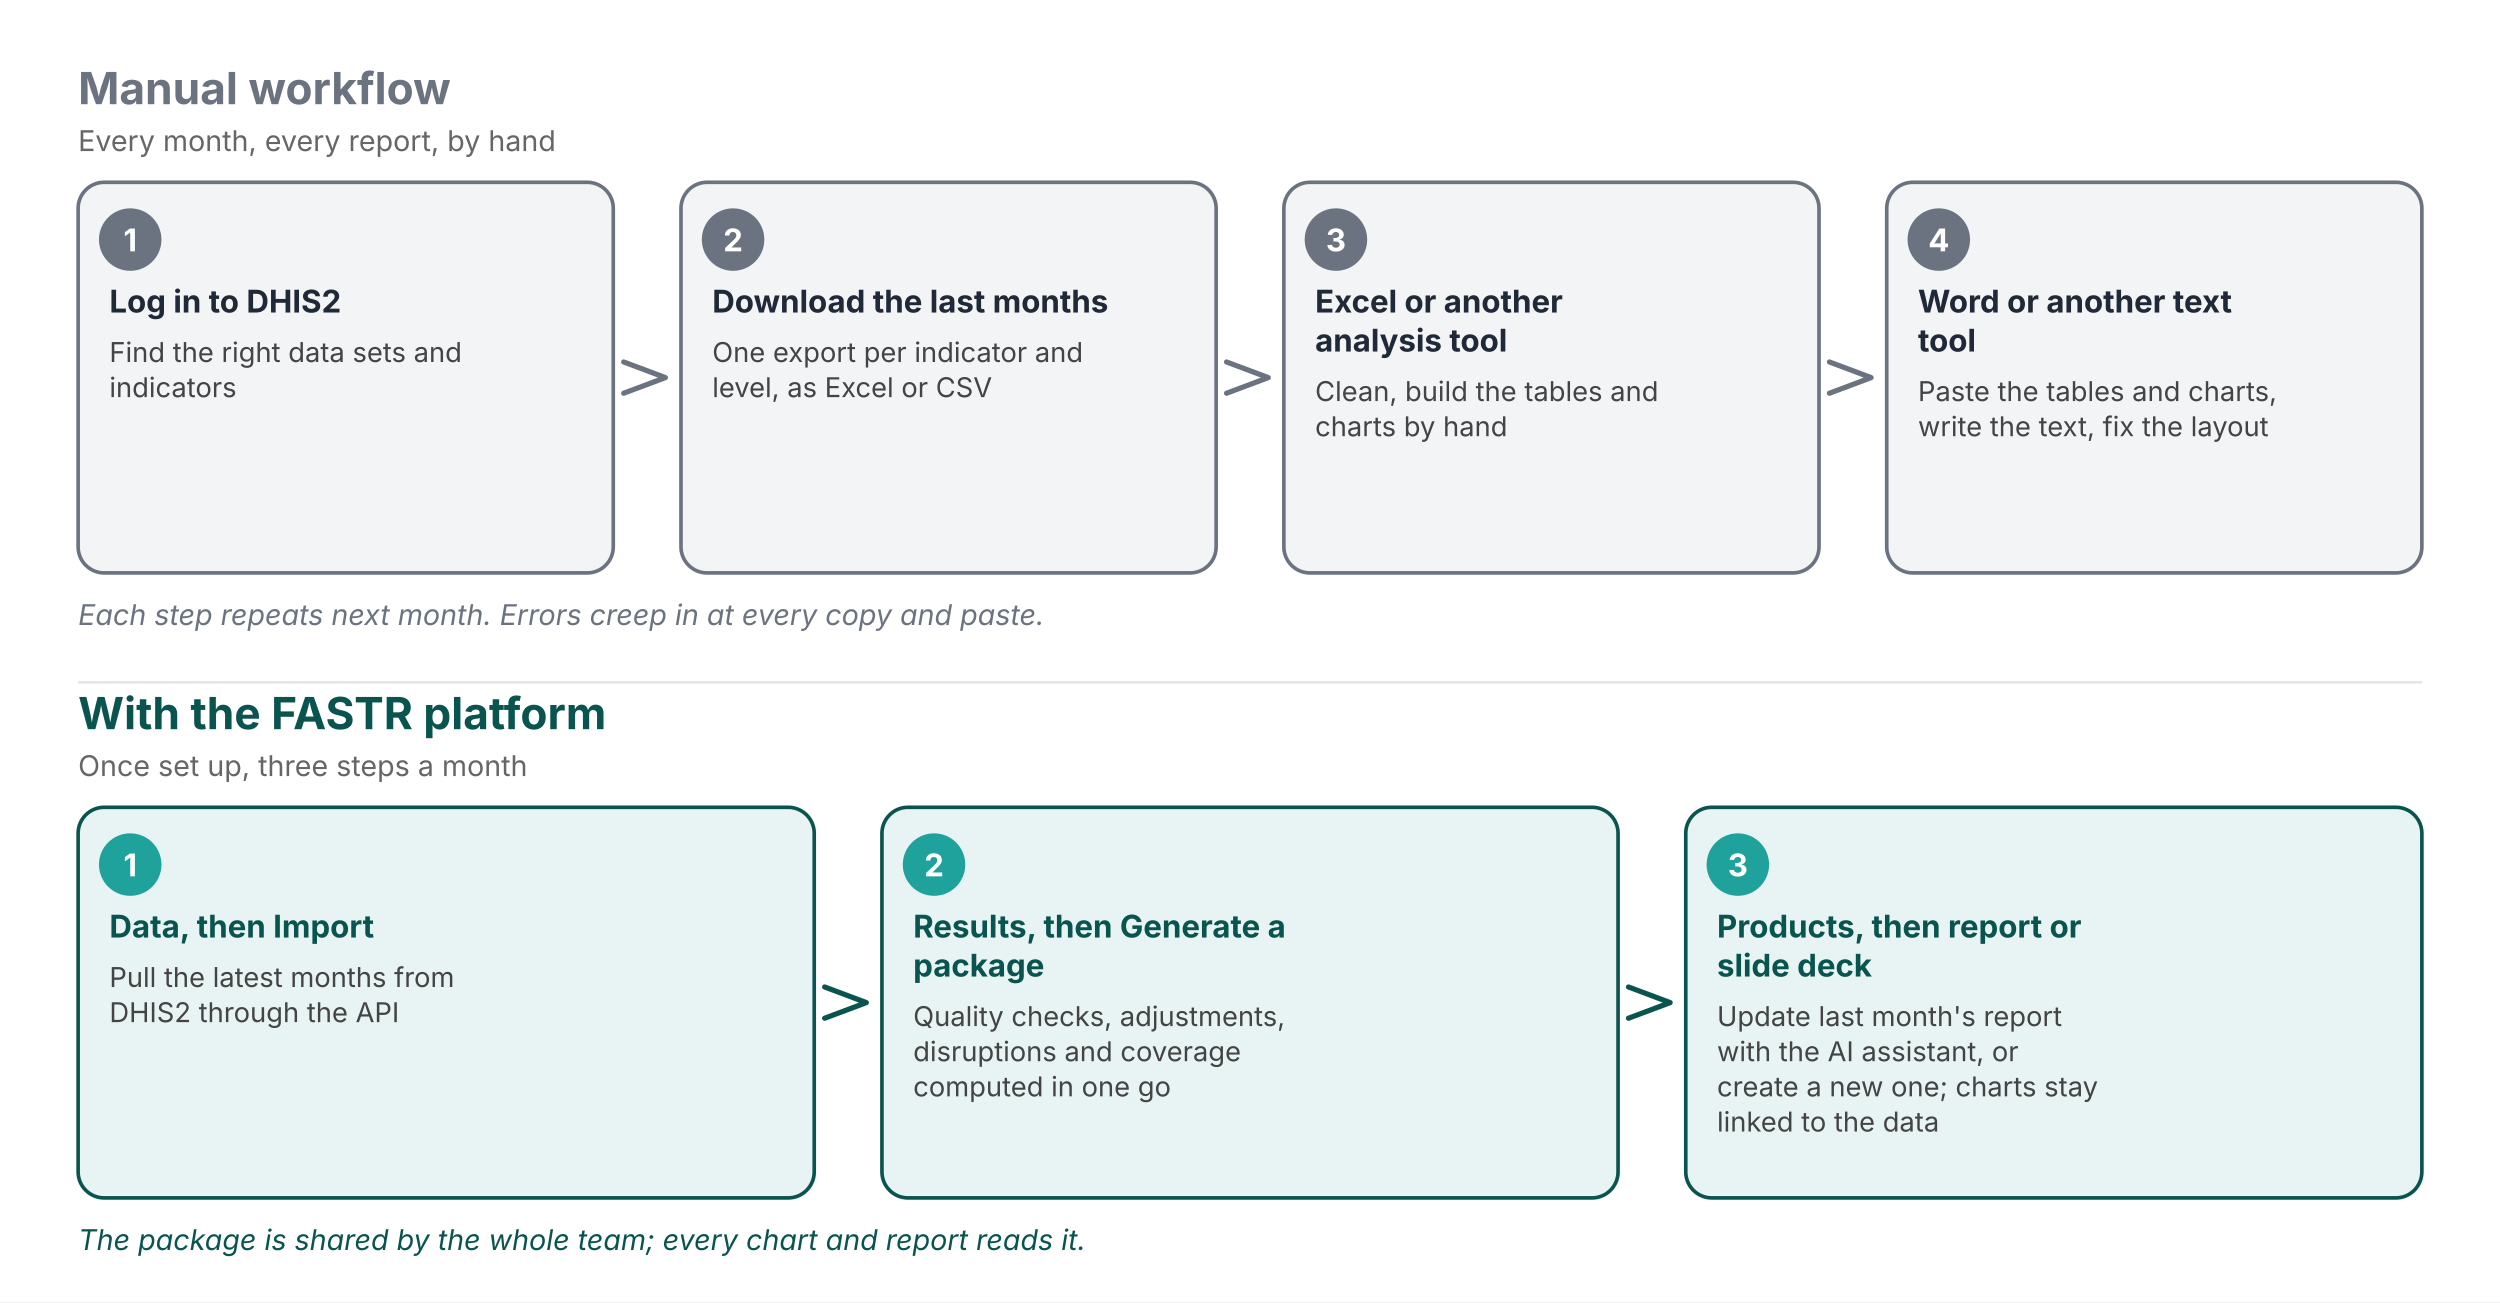
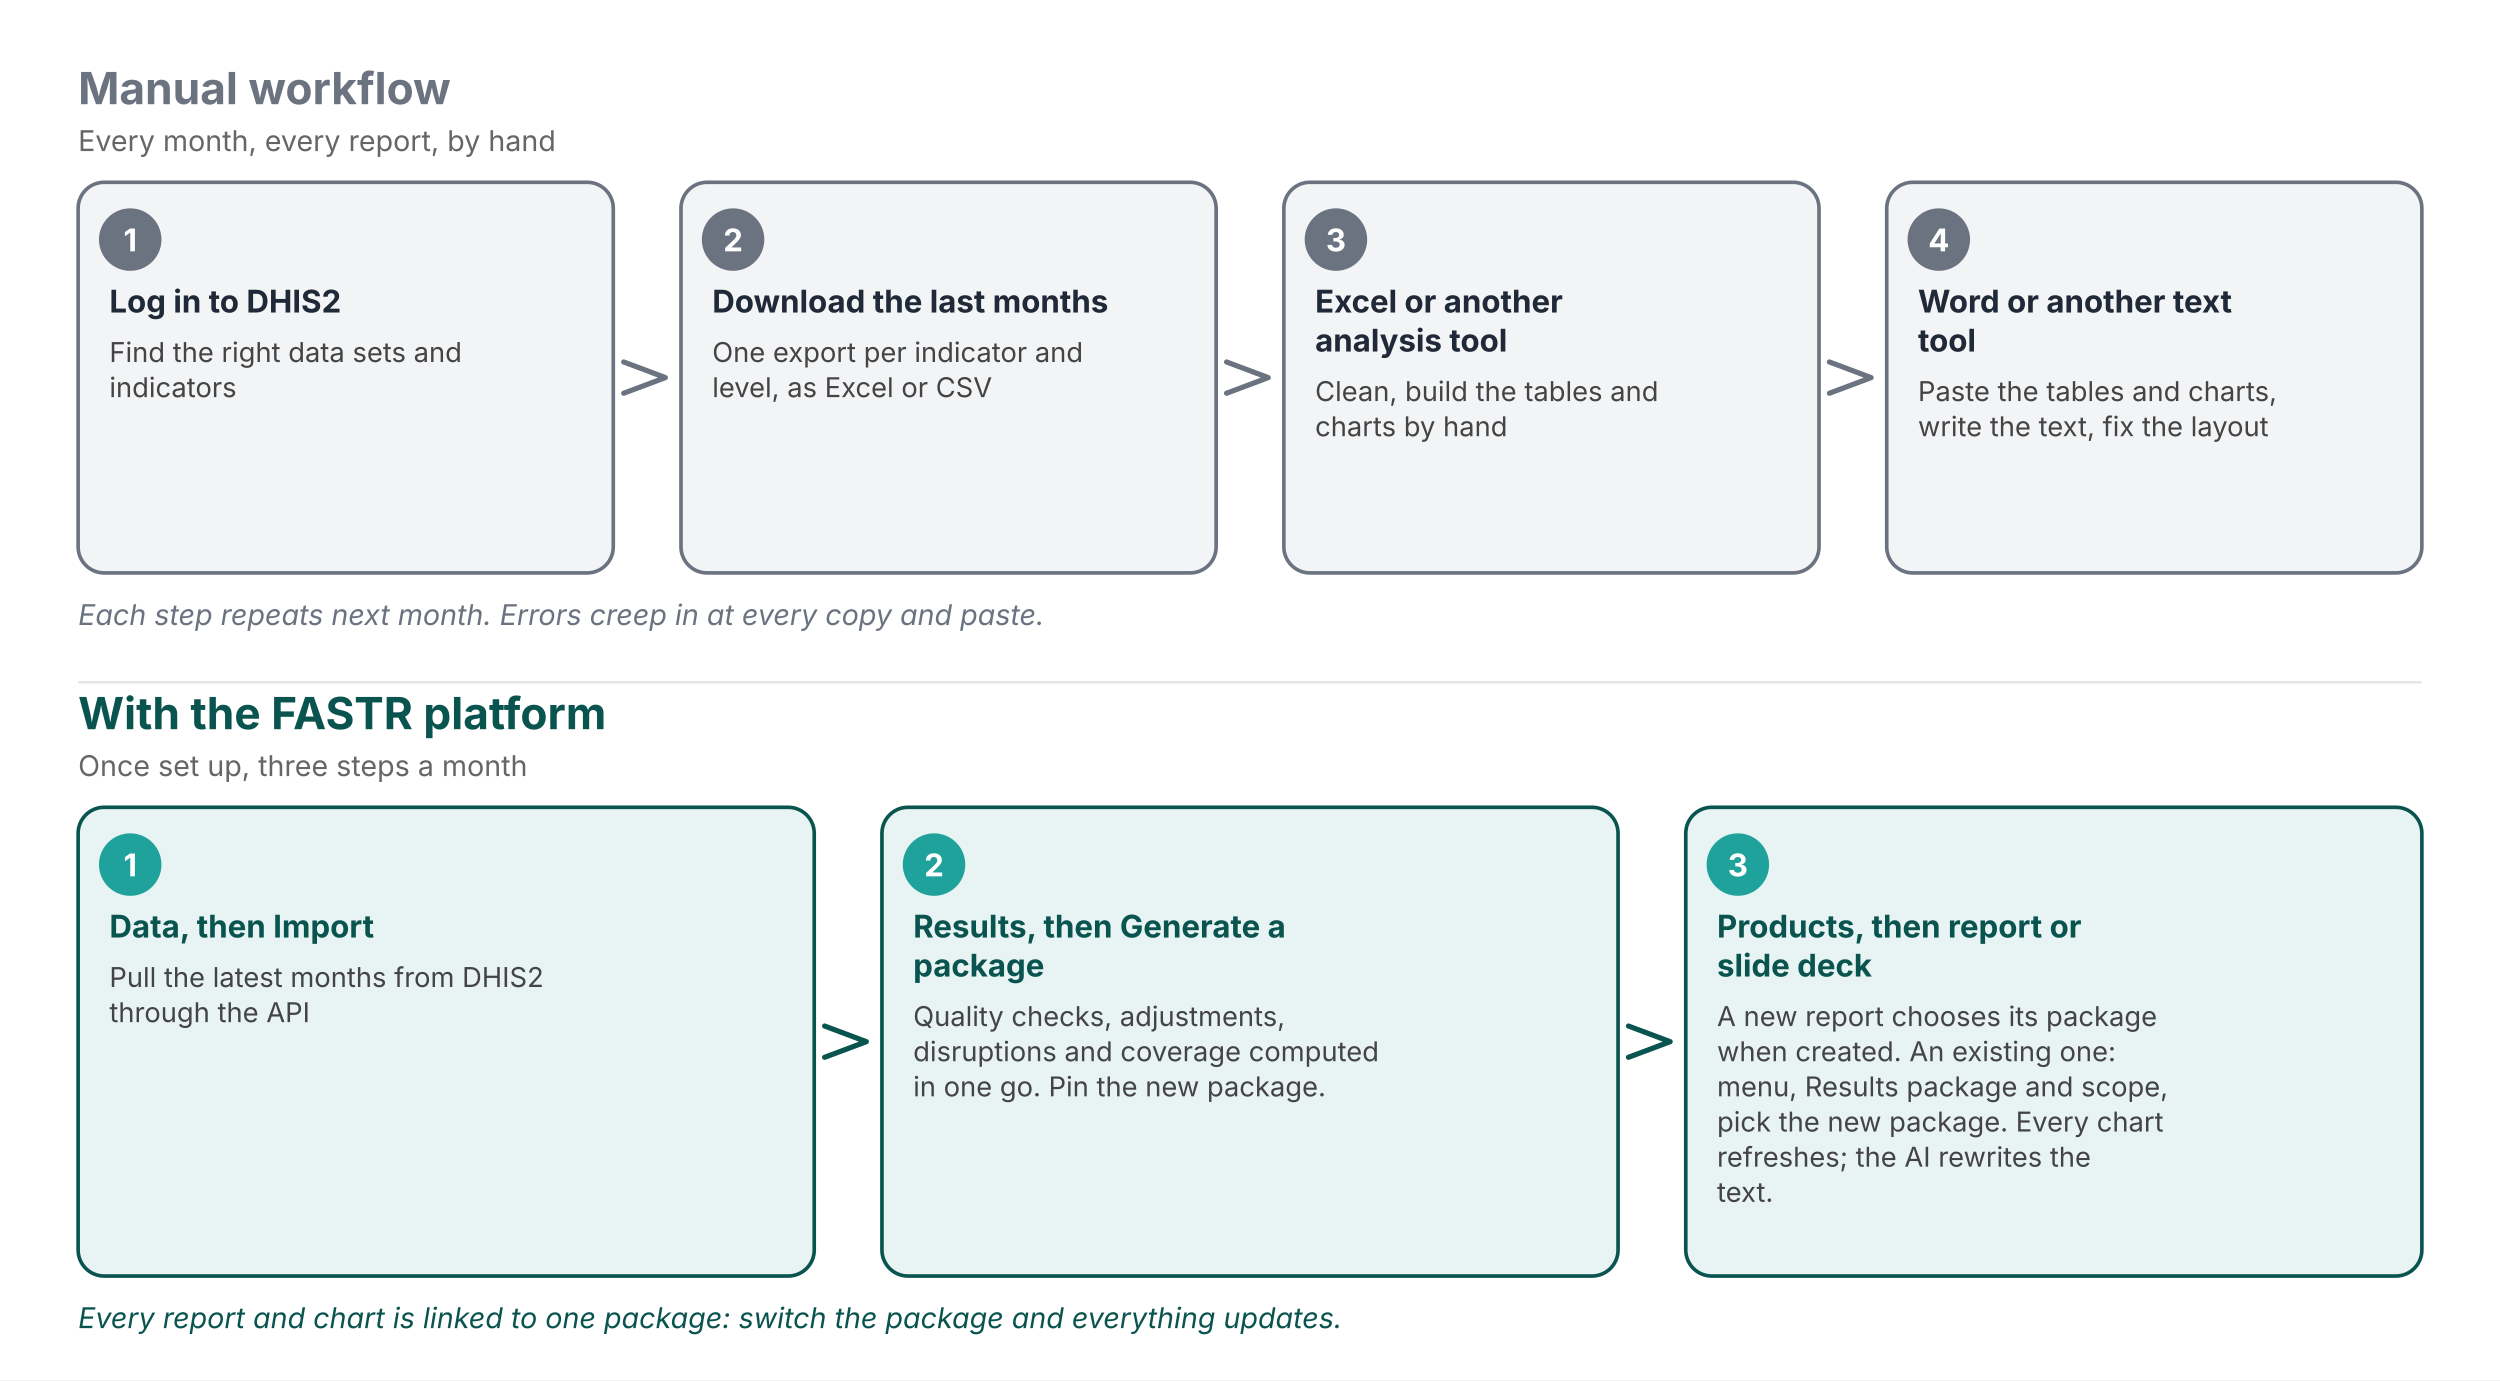
- <svg xmlns="http://www.w3.org/2000/svg" viewBox="0 0 960 500">
-   <rect width="960" height="500" fill="#ffffff" />
+ <svg xmlns="http://www.w3.org/2000/svg" viewBox="0 0 960 530">
+   <rect width="960" height="530" fill="#ffffff" />
  <text x="30" y="40" font-family="Inter, -apple-system, sans-serif" font-size="17" font-weight="700" fill="#6B7280">Manual workflow</text>
  <text x="30" y="58" font-family="Inter, -apple-system, sans-serif" font-size="11" fill="#666">Every month, every report, by hand</text>
  <rect x="30.0" y="70" width="205.5" height="150" rx="10" fill="#F3F4F6" stroke="#6B7280" stroke-width="1.4" />
  <circle cx="50.0" cy="92" r="12" fill="#6B7280" />
  <text x="50.0" y="96.5" text-anchor="middle" font-family="Inter, -apple-system, sans-serif" font-size="12" font-weight="700" fill="#ffffff">1</text>
  <text x="42.0" y="120" font-family="Inter, -apple-system, sans-serif" font-size="12" font-weight="700" fill="#1F2937">Log in to DHIS2</text>
  <text x="42.0" y="139" font-family="Inter, -apple-system, sans-serif" font-size="10.5" fill="#444">Find the right data sets and</text>
  <text x="42.0" y="152.5" font-family="Inter, -apple-system, sans-serif" font-size="10.5" fill="#444">indicators</text>
  <polyline points="239.5,139.0 255.5,145.0 239.5,151.0" fill="none" stroke="#6B7280" stroke-width="2" stroke-linejoin="round" stroke-linecap="round" />
  <rect x="261.5" y="70" width="205.5" height="150" rx="10" fill="#F3F4F6" stroke="#6B7280" stroke-width="1.4" />
  <circle cx="281.5" cy="92" r="12" fill="#6B7280" />
  <text x="281.5" y="96.5" text-anchor="middle" font-family="Inter, -apple-system, sans-serif" font-size="12" font-weight="700" fill="#ffffff">2</text>
  <text x="273.5" y="120" font-family="Inter, -apple-system, sans-serif" font-size="12" font-weight="700" fill="#1F2937">Download the last months</text>
  <text x="273.5" y="139" font-family="Inter, -apple-system, sans-serif" font-size="10.5" fill="#444">One export per indicator and</text>
  <text x="273.5" y="152.5" font-family="Inter, -apple-system, sans-serif" font-size="10.5" fill="#444">level, as Excel or CSV</text>
  <polyline points="471.0,139.0 487.0,145.0 471.0,151.0" fill="none" stroke="#6B7280" stroke-width="2" stroke-linejoin="round" stroke-linecap="round" />
  <rect x="493.0" y="70" width="205.5" height="150" rx="10" fill="#F3F4F6" stroke="#6B7280" stroke-width="1.4" />
  <circle cx="513.0" cy="92" r="12" fill="#6B7280" />
  <text x="513.0" y="96.5" text-anchor="middle" font-family="Inter, -apple-system, sans-serif" font-size="12" font-weight="700" fill="#ffffff">3</text>
  <text x="505.0" y="120" font-family="Inter, -apple-system, sans-serif" font-size="12" font-weight="700" fill="#1F2937">Excel or another</text>
  <text x="505.0" y="135" font-family="Inter, -apple-system, sans-serif" font-size="12" font-weight="700" fill="#1F2937">analysis tool</text>
  <text x="505.0" y="154" font-family="Inter, -apple-system, sans-serif" font-size="10.5" fill="#444">Clean, build the tables and</text>
  <text x="505.0" y="167.5" font-family="Inter, -apple-system, sans-serif" font-size="10.5" fill="#444">charts by hand</text>
  <polyline points="702.5,139.0 718.5,145.0 702.5,151.0" fill="none" stroke="#6B7280" stroke-width="2" stroke-linejoin="round" stroke-linecap="round" />
  <rect x="724.5" y="70" width="205.5" height="150" rx="10" fill="#F3F4F6" stroke="#6B7280" stroke-width="1.4" />
  <circle cx="744.5" cy="92" r="12" fill="#6B7280" />
  <text x="744.5" y="96.5" text-anchor="middle" font-family="Inter, -apple-system, sans-serif" font-size="12" font-weight="700" fill="#ffffff">4</text>
  <text x="736.5" y="120" font-family="Inter, -apple-system, sans-serif" font-size="12" font-weight="700" fill="#1F2937">Word or another text</text>
  <text x="736.5" y="135" font-family="Inter, -apple-system, sans-serif" font-size="12" font-weight="700" fill="#1F2937">tool</text>
  <text x="736.5" y="154" font-family="Inter, -apple-system, sans-serif" font-size="10.5" fill="#444">Paste the tables and charts,</text>
  <text x="736.5" y="167.5" font-family="Inter, -apple-system, sans-serif" font-size="10.5" fill="#444">write the text, fix the layout</text>
  <text x="30" y="240" font-family="Inter, -apple-system, sans-serif" font-size="11" font-style="italic" fill="#6B7280">Each step repeats next month. Errors creep in at every copy and paste.</text>
  <line x1="30" y1="262" x2="930" y2="262" stroke="#E4E7E5" stroke-width="1" />
  <text x="30" y="280" font-family="Inter, -apple-system, sans-serif" font-size="17" font-weight="700" fill="#0A544F">With the FASTR platform</text>
  <text x="30" y="298" font-family="Inter, -apple-system, sans-serif" font-size="11" fill="#666">Once set up, three steps a month</text>
-   <rect x="30.0" y="310" width="282.667" height="150" rx="10" fill="#E8F4F3" stroke="#0A544F" stroke-width="1.4" />
+   <rect x="30.0" y="310" width="282.667" height="180" rx="10" fill="#E8F4F3" stroke="#0A544F" stroke-width="1.4" />
  <circle cx="50.0" cy="332" r="12" fill="#1FA29C" />
  <text x="50.0" y="336.5" text-anchor="middle" font-family="Inter, -apple-system, sans-serif" font-size="12" font-weight="700" fill="#ffffff">1</text>
  <text x="42.0" y="360" font-family="Inter, -apple-system, sans-serif" font-size="12" font-weight="700" fill="#0A544F">Data, then Import</text>
-   <text x="42.0" y="379" font-family="Inter, -apple-system, sans-serif" font-size="10.5" fill="#444">Pull the latest months from</text>
-   <text x="42.0" y="392.5" font-family="Inter, -apple-system, sans-serif" font-size="10.5" fill="#444">DHIS2 through the API</text>
-   <polyline points="316.667,379.0 332.667,385.0 316.667,391.0" fill="none" stroke="#0A544F" stroke-width="2" stroke-linejoin="round" stroke-linecap="round" />
-   <rect x="338.667" y="310" width="282.667" height="150" rx="10" fill="#E8F4F3" stroke="#0A544F" stroke-width="1.4" />
+   <text x="42.0" y="379" font-family="Inter, -apple-system, sans-serif" font-size="10.5" fill="#444">Pull the latest months from DHIS2</text>
+   <text x="42.0" y="392.5" font-family="Inter, -apple-system, sans-serif" font-size="10.5" fill="#444">through the API</text>
+   <polyline points="316.667,394.0 332.667,400.0 316.667,406.0" fill="none" stroke="#0A544F" stroke-width="2" stroke-linejoin="round" stroke-linecap="round" />
+   <rect x="338.667" y="310" width="282.667" height="180" rx="10" fill="#E8F4F3" stroke="#0A544F" stroke-width="1.4" />
  <circle cx="358.667" cy="332" r="12" fill="#1FA29C" />
  <text x="358.667" y="336.5" text-anchor="middle" font-family="Inter, -apple-system, sans-serif" font-size="12" font-weight="700" fill="#ffffff">2</text>
  <text x="350.667" y="360" font-family="Inter, -apple-system, sans-serif" font-size="12" font-weight="700" fill="#0A544F">Results, then Generate a</text>
  <text x="350.667" y="375" font-family="Inter, -apple-system, sans-serif" font-size="12" font-weight="700" fill="#0A544F">package</text>
  <text x="350.667" y="394" font-family="Inter, -apple-system, sans-serif" font-size="10.5" fill="#444">Quality checks, adjustments,</text>
-   <text x="350.667" y="407.5" font-family="Inter, -apple-system, sans-serif" font-size="10.5" fill="#444">disruptions and coverage</text>
-   <text x="350.667" y="421.0" font-family="Inter, -apple-system, sans-serif" font-size="10.5" fill="#444">computed in one go</text>
-   <polyline points="625.333,379.0 641.333,385.0 625.333,391.0" fill="none" stroke="#0A544F" stroke-width="2" stroke-linejoin="round" stroke-linecap="round" />
-   <rect x="647.333" y="310" width="282.667" height="150" rx="10" fill="#E8F4F3" stroke="#0A544F" stroke-width="1.4" />
+   <text x="350.667" y="407.5" font-family="Inter, -apple-system, sans-serif" font-size="10.5" fill="#444">disruptions and coverage computed</text>
+   <text x="350.667" y="421.0" font-family="Inter, -apple-system, sans-serif" font-size="10.5" fill="#444">in one go. Pin the new package.</text>
+   <polyline points="625.333,394.0 641.333,400.0 625.333,406.0" fill="none" stroke="#0A544F" stroke-width="2" stroke-linejoin="round" stroke-linecap="round" />
+   <rect x="647.333" y="310" width="282.667" height="180" rx="10" fill="#E8F4F3" stroke="#0A544F" stroke-width="1.4" />
  <circle cx="667.333" cy="332" r="12" fill="#1FA29C" />
  <text x="667.333" y="336.5" text-anchor="middle" font-family="Inter, -apple-system, sans-serif" font-size="12" font-weight="700" fill="#ffffff">3</text>
  <text x="659.333" y="360" font-family="Inter, -apple-system, sans-serif" font-size="12" font-weight="700" fill="#0A544F">Products, then report or</text>
  <text x="659.333" y="375" font-family="Inter, -apple-system, sans-serif" font-size="12" font-weight="700" fill="#0A544F">slide deck</text>
-   <text x="659.333" y="394" font-family="Inter, -apple-system, sans-serif" font-size="10.5" fill="#444">Update last month's report</text>
-   <text x="659.333" y="407.5" font-family="Inter, -apple-system, sans-serif" font-size="10.5" fill="#444">with the AI assistant, or</text>
-   <text x="659.333" y="421.0" font-family="Inter, -apple-system, sans-serif" font-size="10.5" fill="#444">create a new one; charts stay</text>
-   <text x="659.333" y="434.5" font-family="Inter, -apple-system, sans-serif" font-size="10.5" fill="#444">linked to the data</text>
-   <text x="30" y="480" font-family="Inter, -apple-system, sans-serif" font-size="11" font-style="italic" fill="#0A544F">The package is shared by the whole team; every chart and report reads it.</text>
+   <text x="659.333" y="394" font-family="Inter, -apple-system, sans-serif" font-size="10.5" fill="#444">A new report chooses its package</text>
+   <text x="659.333" y="407.5" font-family="Inter, -apple-system, sans-serif" font-size="10.5" fill="#444">when created. An existing one:</text>
+   <text x="659.333" y="421.0" font-family="Inter, -apple-system, sans-serif" font-size="10.5" fill="#444">menu, Results package and scope,</text>
+   <text x="659.333" y="434.5" font-family="Inter, -apple-system, sans-serif" font-size="10.5" fill="#444">pick the new package. Every chart</text>
+   <text x="659.333" y="448.0" font-family="Inter, -apple-system, sans-serif" font-size="10.5" fill="#444">refreshes; the AI rewrites the</text>
+   <text x="659.333" y="461.5" font-family="Inter, -apple-system, sans-serif" font-size="10.5" fill="#444">text.</text>
+   <text x="30" y="510" font-family="Inter, -apple-system, sans-serif" font-size="11" font-style="italic" fill="#0A544F">Every report and chart is linked to one package: switch the package and everything updates.</text>
</svg>
